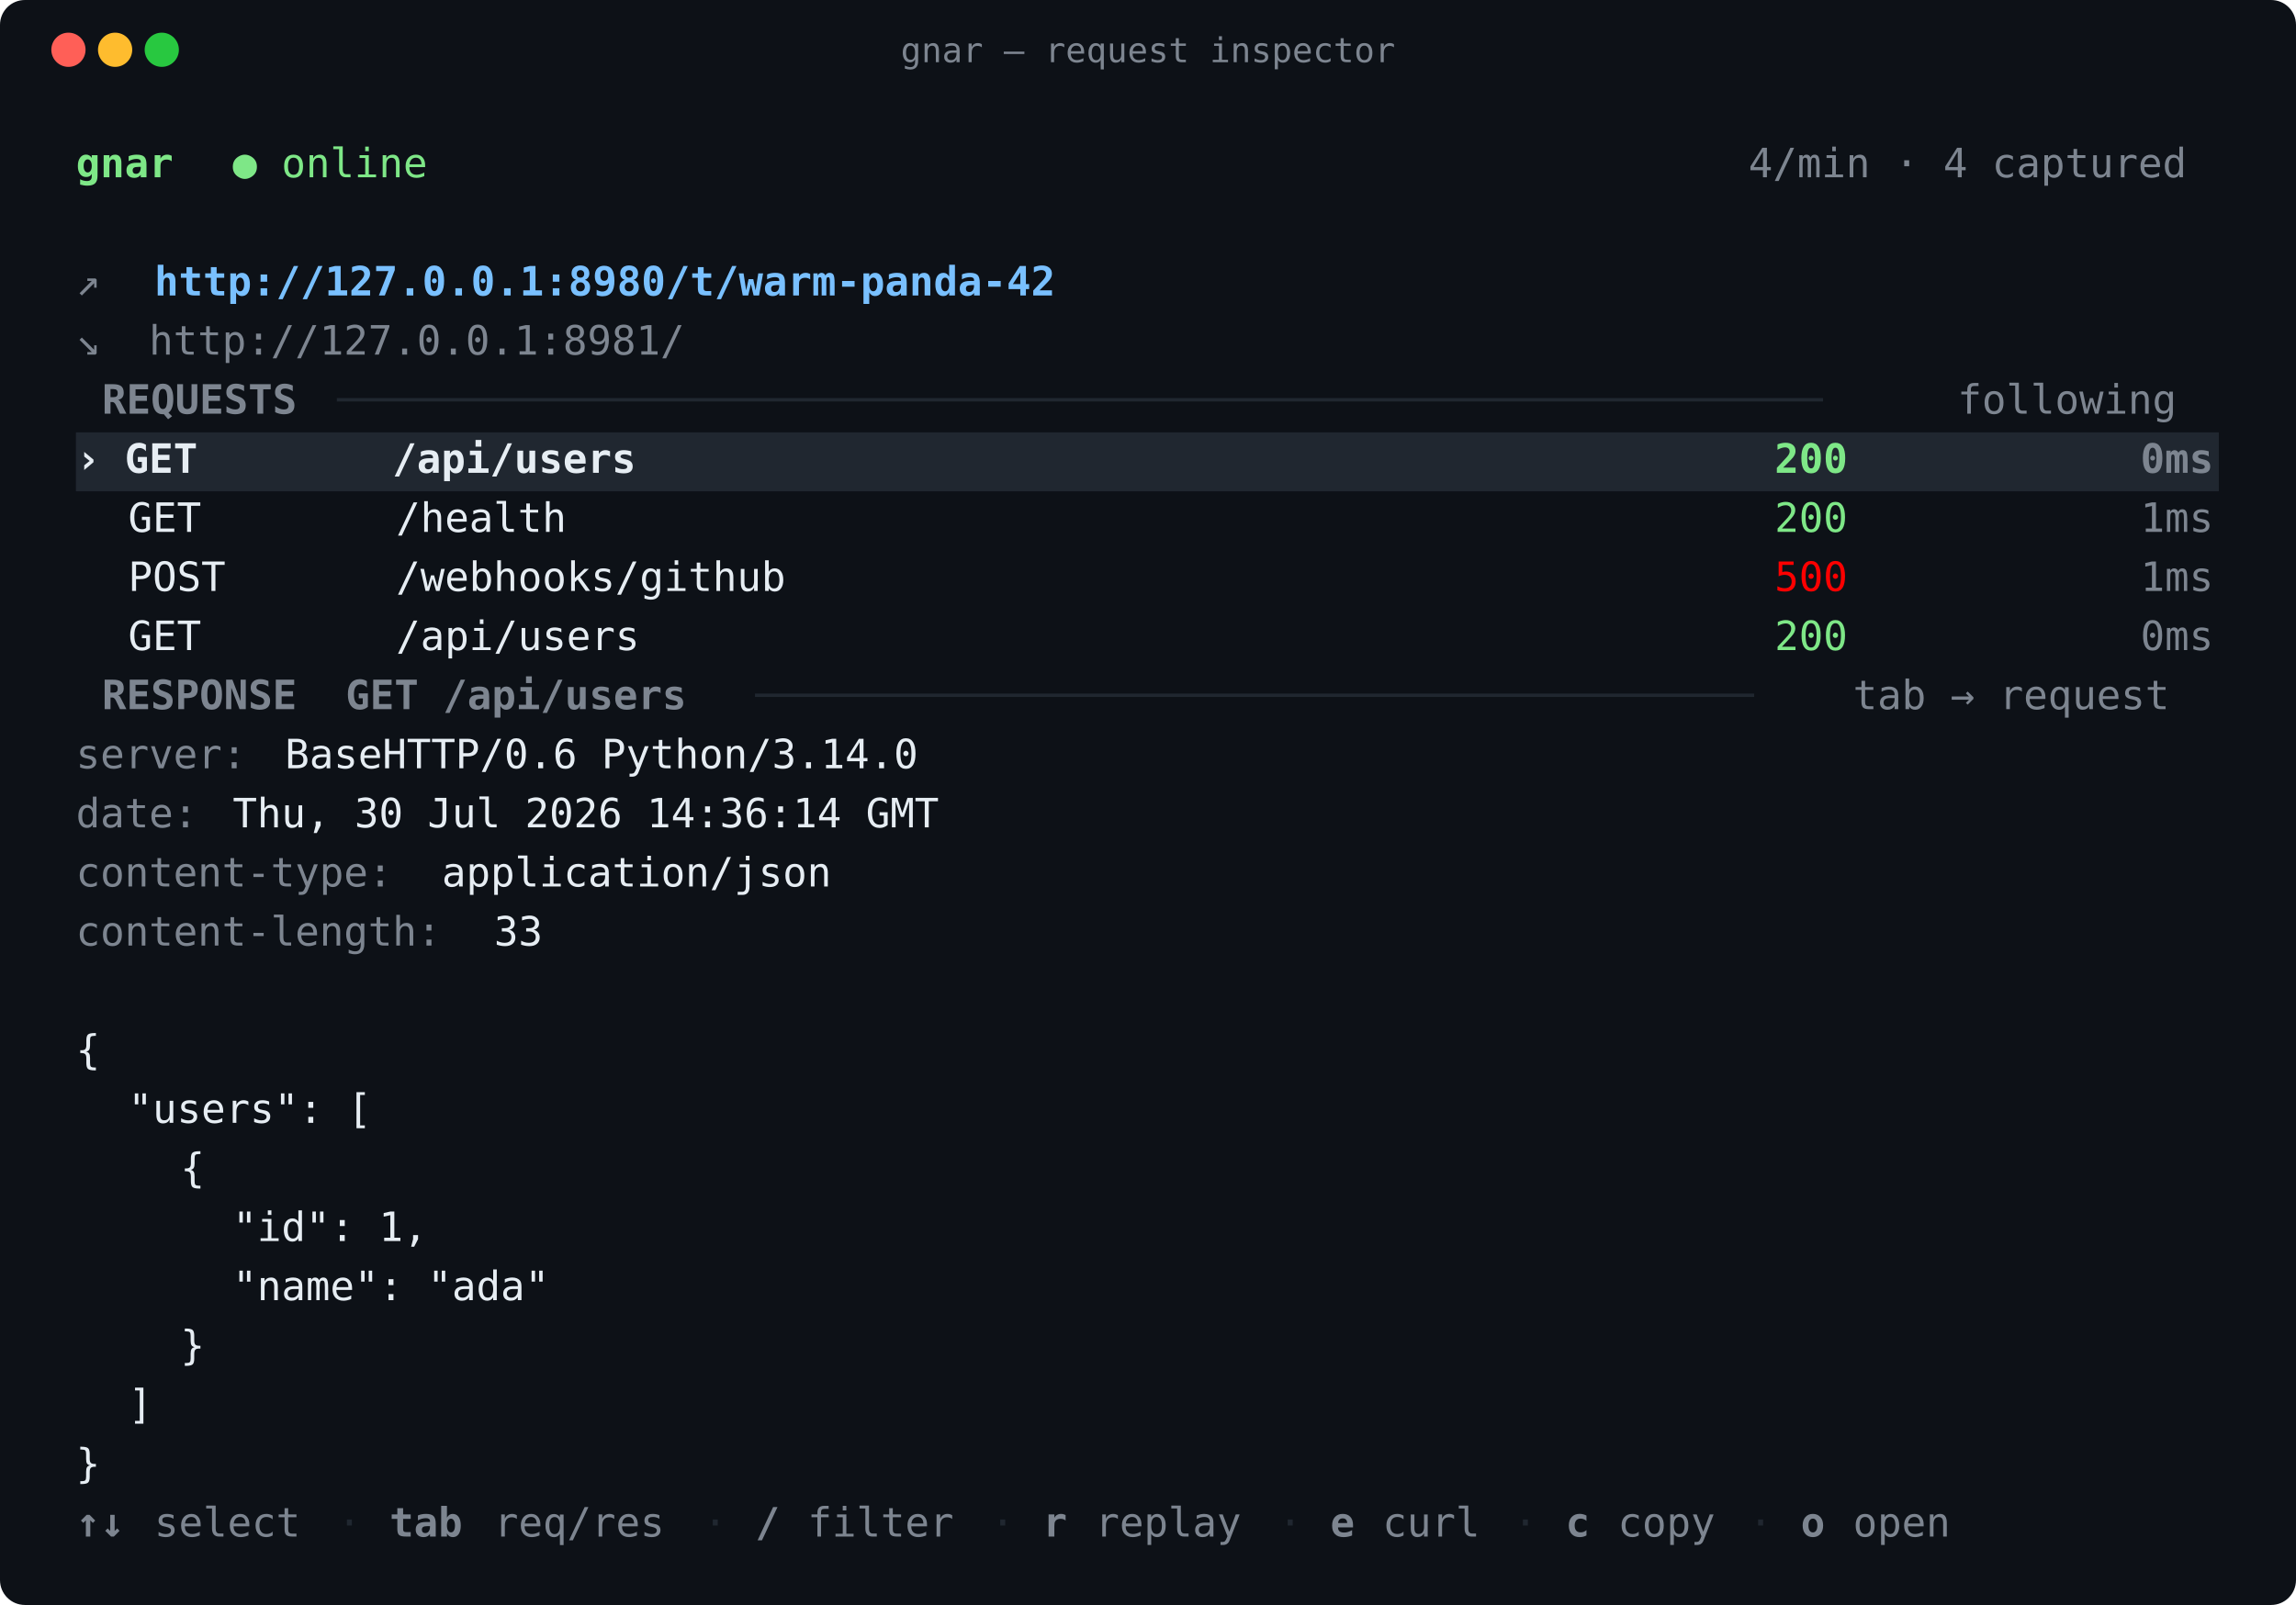
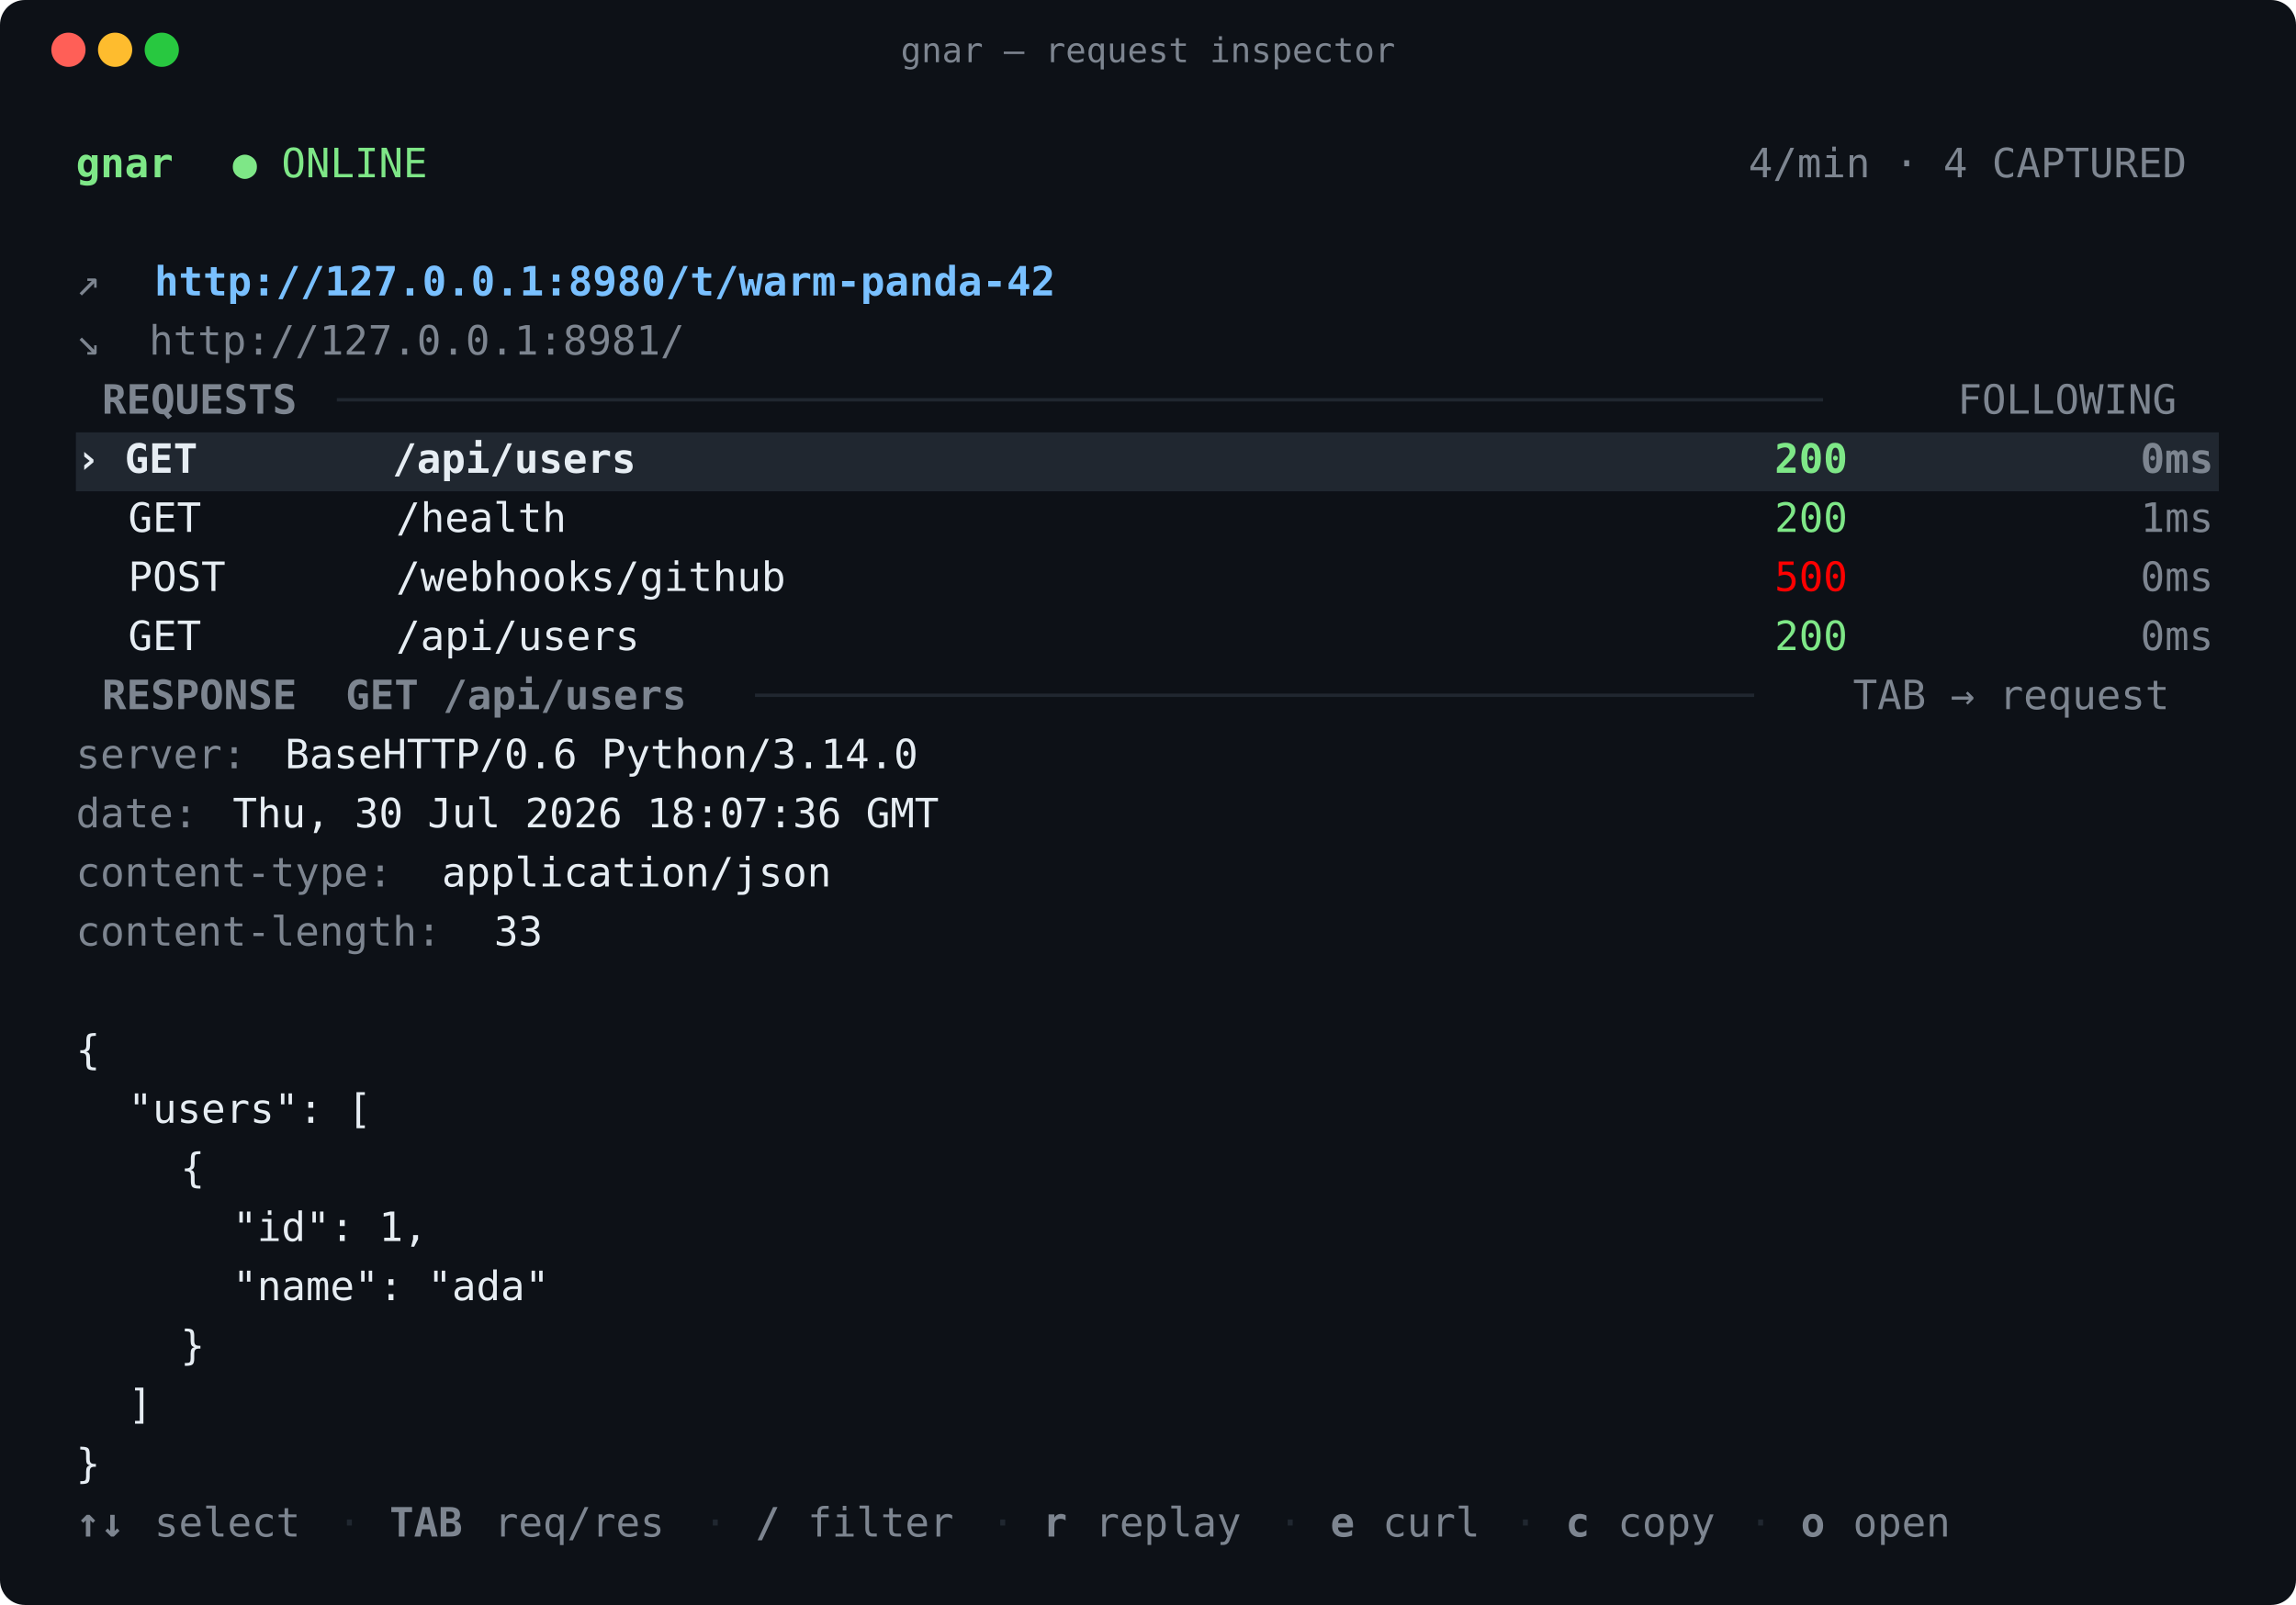
<svg xmlns="http://www.w3.org/2000/svg" width="738" height="516" viewBox="0 0 738 516" font-family="ui-monospace,SFMono-Regular,Menlo,Consolas,monospace" font-size="13">
  <rect width="738" height="516" rx="8" fill="#0d1117" />
  <circle cx="22" cy="16" r="5.5" fill="#ff5f57" />
  <circle cx="37" cy="16" r="5.5" fill="#febc2e" />
  <circle cx="52" cy="16" r="5.5" fill="#28c840" />
  <text x="369" y="20" fill="#7d8590" font-size="11" text-anchor="middle">gnar — request inspector</text>
  <rect x="16.0" y="44.0" width="705.6" height="19.0" fill="#0d1117" />
  <rect x="16.0" y="63.0" width="705.6" height="19.0" fill="#0d1117" />
  <rect x="16.0" y="82.0" width="705.6" height="19.0" fill="#0d1117" />
  <rect x="16.0" y="101.0" width="705.6" height="19.0" fill="#0d1117" />
  <rect x="16.0" y="120.0" width="705.6" height="19.0" fill="#0d1117" />
  <rect x="16.0" y="139.0" width="8.4" height="19.0" fill="#0d1117" />
  <rect x="24.4" y="139.0" width="688.8" height="19.0" fill="#202730" />
  <rect x="713.2" y="139.0" width="8.4" height="19.0" fill="#0d1117" />
  <rect x="16.0" y="158.0" width="705.6" height="19.0" fill="#0d1117" />
  <rect x="16.0" y="177.0" width="705.6" height="19.0" fill="#0d1117" />
  <rect x="16.0" y="196.0" width="705.6" height="19.0" fill="#0d1117" />
  <rect x="16.0" y="215.0" width="705.6" height="19.0" fill="#0d1117" />
  <rect x="16.0" y="234.0" width="705.6" height="19.0" fill="#0d1117" />
  <rect x="16.0" y="253.0" width="705.6" height="19.0" fill="#0d1117" />
  <rect x="16.0" y="272.0" width="705.6" height="19.0" fill="#0d1117" />
  <rect x="16.0" y="291.0" width="705.6" height="19.0" fill="#0d1117" />
  <rect x="16.0" y="310.0" width="705.6" height="19.0" fill="#0d1117" />
  <rect x="16.0" y="329.0" width="705.6" height="19.0" fill="#0d1117" />
  <rect x="16.0" y="348.0" width="705.6" height="19.0" fill="#0d1117" />
  <rect x="16.0" y="367.0" width="705.6" height="19.0" fill="#0d1117" />
  <rect x="16.0" y="386.0" width="705.6" height="19.0" fill="#0d1117" />
  <rect x="16.0" y="405.0" width="705.6" height="19.0" fill="#0d1117" />
  <rect x="16.0" y="424.0" width="705.6" height="19.0" fill="#0d1117" />
  <rect x="16.0" y="443.0" width="705.6" height="19.0" fill="#0d1117" />
  <rect x="16.0" y="462.0" width="705.6" height="19.0" fill="#0d1117" />
  <rect x="16.0" y="481.0" width="705.6" height="19.0" fill="#0d1117" />
  <text x="24.4" y="57" fill="#7ee787" font-weight="700" xml:space="preserve">gnar</text>
-   <text x="74.8" y="57" fill="#7ee787" xml:space="preserve">● online</text>
-   <text x="562.0" y="57" fill="#7d8590" xml:space="preserve">4/min · 4 captured</text>
+   <text x="74.8" y="57" fill="#7ee787" xml:space="preserve">● ONLINE</text>
+   <text x="562.0" y="57" fill="#7d8590" xml:space="preserve">4/min · 4 CAPTURED</text>
  <text x="24.4" y="95" fill="#7d8590" xml:space="preserve">↗</text>
  <text x="49.6" y="95" fill="#79c0ff" font-weight="700" xml:space="preserve">http://127.0.0.1:8980/t/warm-panda-42</text>
  <text x="24.4" y="114" fill="#7d8590" xml:space="preserve">↘  http://127.0.0.1:8981/</text>
  <text x="32.8" y="133" fill="#7d8590" font-weight="700" xml:space="preserve">REQUESTS</text>
  <text x="108.4" y="133" fill="#202730" xml:space="preserve">─────────────────────────────────────────────────────────────</text>
-   <text x="629.2" y="133" fill="#7d8590" xml:space="preserve">following</text>
+   <text x="629.2" y="133" fill="#7d8590" xml:space="preserve">FOLLOWING</text>
  <text x="24.4" y="152" fill="#e6edf3" font-weight="700" xml:space="preserve">› GET        /api/users</text>
  <text x="570.4" y="152" fill="#7ee787" font-weight="700" xml:space="preserve">200</text>
  <text x="688.0" y="152" fill="#7d8590" font-weight="700" xml:space="preserve">0ms</text>
  <text x="41.2" y="171" fill="#e6edf3" xml:space="preserve">GET        /health</text>
  <text x="570.4" y="171" fill="#7ee787" xml:space="preserve">200</text>
  <text x="688.0" y="171" fill="#7d8590" xml:space="preserve">1ms</text>
  <text x="41.2" y="190" fill="#e6edf3" xml:space="preserve">POST       /webhooks/github</text>
  <text x="570.4" y="190" fill="#ff0000" xml:space="preserve">500</text>
-   <text x="688.0" y="190" fill="#7d8590" xml:space="preserve">1ms</text>
+   <text x="688.0" y="190" fill="#7d8590" xml:space="preserve">0ms</text>
  <text x="41.2" y="209" fill="#e6edf3" xml:space="preserve">GET        /api/users</text>
  <text x="570.4" y="209" fill="#7ee787" xml:space="preserve">200</text>
  <text x="688.0" y="209" fill="#7d8590" xml:space="preserve">0ms</text>
  <text x="32.8" y="228" fill="#7d8590" font-weight="700" xml:space="preserve">RESPONSE  GET /api/users</text>
  <text x="242.8" y="228" fill="#202730" xml:space="preserve">─────────────────────────────────────────</text>
-   <text x="595.6" y="228" fill="#7d8590" xml:space="preserve">tab → request</text>
+   <text x="595.6" y="228" fill="#7d8590" xml:space="preserve">TAB → request</text>
  <text x="24.4" y="247" fill="#7d8590" xml:space="preserve">server:</text>
  <text x="91.6" y="247" fill="#e6edf3" xml:space="preserve">BaseHTTP/0.6 Python/3.14.0</text>
  <text x="24.4" y="266" fill="#7d8590" xml:space="preserve">date:</text>
-   <text x="74.8" y="266" fill="#e6edf3" xml:space="preserve">Thu, 30 Jul 2026 14:36:14 GMT</text>
+   <text x="74.8" y="266" fill="#e6edf3" xml:space="preserve">Thu, 30 Jul 2026 18:07:36 GMT</text>
  <text x="24.4" y="285" fill="#7d8590" xml:space="preserve">content-type:</text>
  <text x="142.0" y="285" fill="#e6edf3" xml:space="preserve">application/json</text>
  <text x="24.4" y="304" fill="#7d8590" xml:space="preserve">content-length:</text>
  <text x="158.8" y="304" fill="#e6edf3" xml:space="preserve">33</text>
  <text x="24.4" y="342" fill="#e6edf3" xml:space="preserve">{</text>
  <text x="41.2" y="361" fill="#e6edf3" xml:space="preserve">"users": [</text>
  <text x="58.0" y="380" fill="#e6edf3" xml:space="preserve">{</text>
  <text x="74.8" y="399" fill="#e6edf3" xml:space="preserve">"id": 1,</text>
  <text x="74.8" y="418" fill="#e6edf3" xml:space="preserve">"name": "ada"</text>
  <text x="58.0" y="437" fill="#e6edf3" xml:space="preserve">}</text>
  <text x="41.2" y="456" fill="#e6edf3" xml:space="preserve">]</text>
  <text x="24.4" y="475" fill="#e6edf3" xml:space="preserve">}</text>
  <text x="24.4" y="494" fill="#7d8590" font-weight="700" xml:space="preserve">↑↓</text>
  <text x="49.6" y="494" fill="#7d8590" xml:space="preserve">select</text>
  <text x="108.4" y="494" fill="#202730" xml:space="preserve">·</text>
-   <text x="125.2" y="494" fill="#7d8590" font-weight="700" xml:space="preserve">tab</text>
+   <text x="125.2" y="494" fill="#7d8590" font-weight="700" xml:space="preserve">TAB</text>
  <text x="158.8" y="494" fill="#7d8590" xml:space="preserve">req/res</text>
  <text x="226.0" y="494" fill="#202730" xml:space="preserve">·</text>
  <text x="242.8" y="494" fill="#7d8590" font-weight="700" xml:space="preserve">/</text>
  <text x="259.6" y="494" fill="#7d8590" xml:space="preserve">filter</text>
  <text x="318.4" y="494" fill="#202730" xml:space="preserve">·</text>
  <text x="335.2" y="494" fill="#7d8590" font-weight="700" xml:space="preserve">r</text>
  <text x="352.0" y="494" fill="#7d8590" xml:space="preserve">replay</text>
  <text x="410.8" y="494" fill="#202730" xml:space="preserve">·</text>
  <text x="427.6" y="494" fill="#7d8590" font-weight="700" xml:space="preserve">e</text>
  <text x="444.4" y="494" fill="#7d8590" xml:space="preserve">curl</text>
  <text x="486.4" y="494" fill="#202730" xml:space="preserve">·</text>
  <text x="503.2" y="494" fill="#7d8590" font-weight="700" xml:space="preserve">c</text>
  <text x="520.0" y="494" fill="#7d8590" xml:space="preserve">copy</text>
  <text x="562.0" y="494" fill="#202730" xml:space="preserve">·</text>
  <text x="578.8" y="494" fill="#7d8590" font-weight="700" xml:space="preserve">o</text>
  <text x="595.6" y="494" fill="#7d8590" xml:space="preserve">open</text>
</svg>
